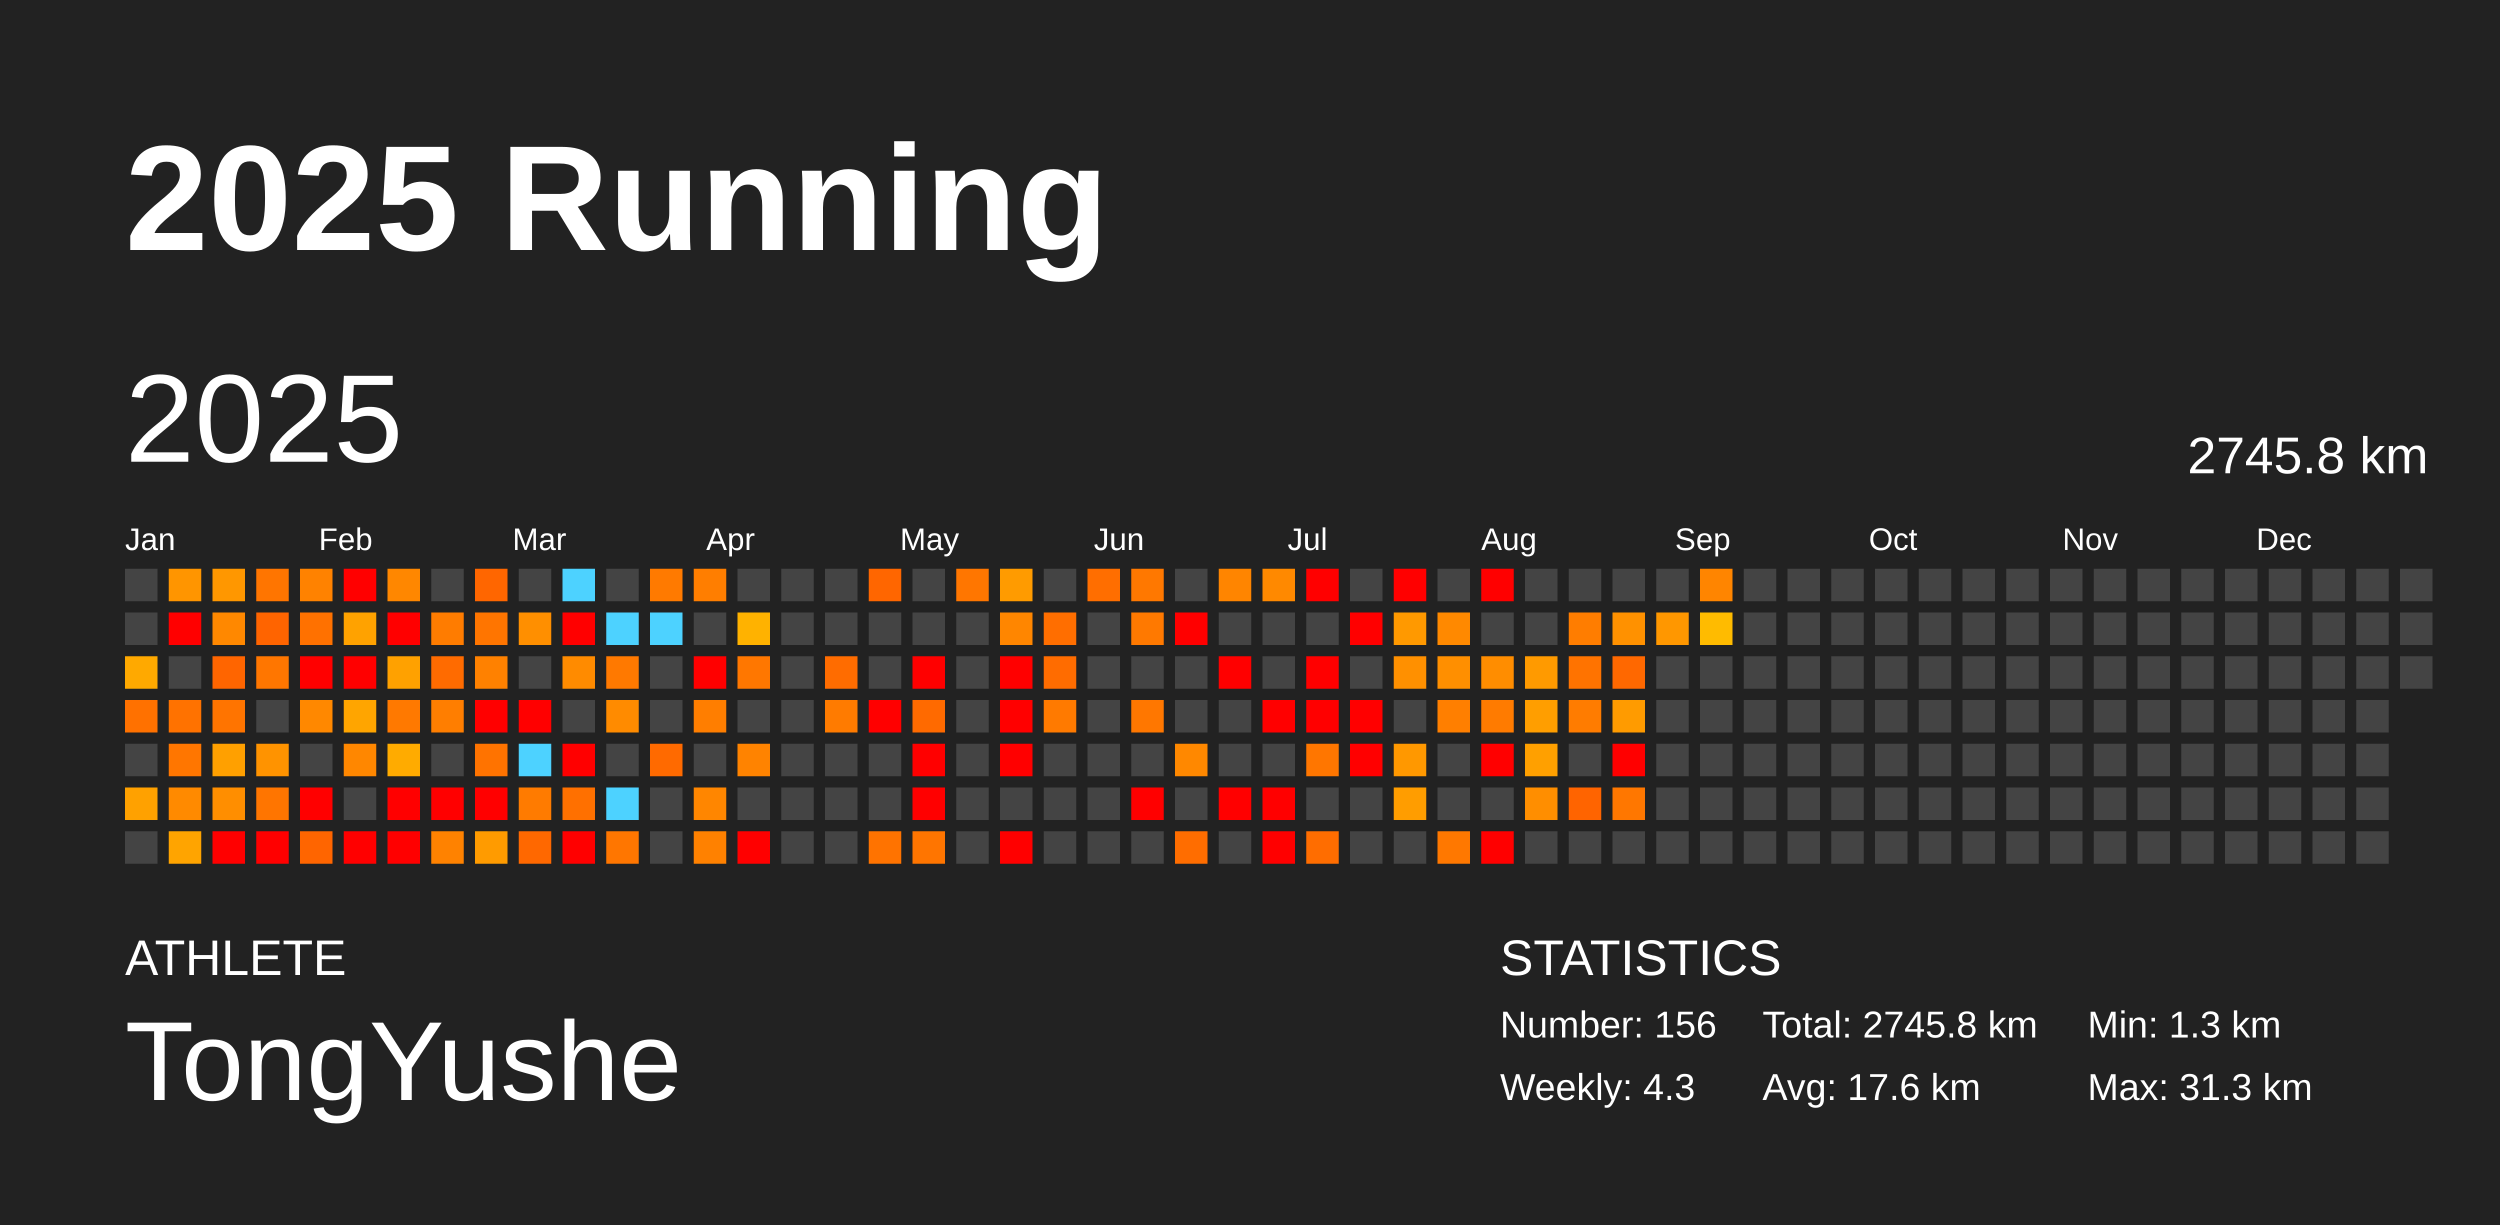
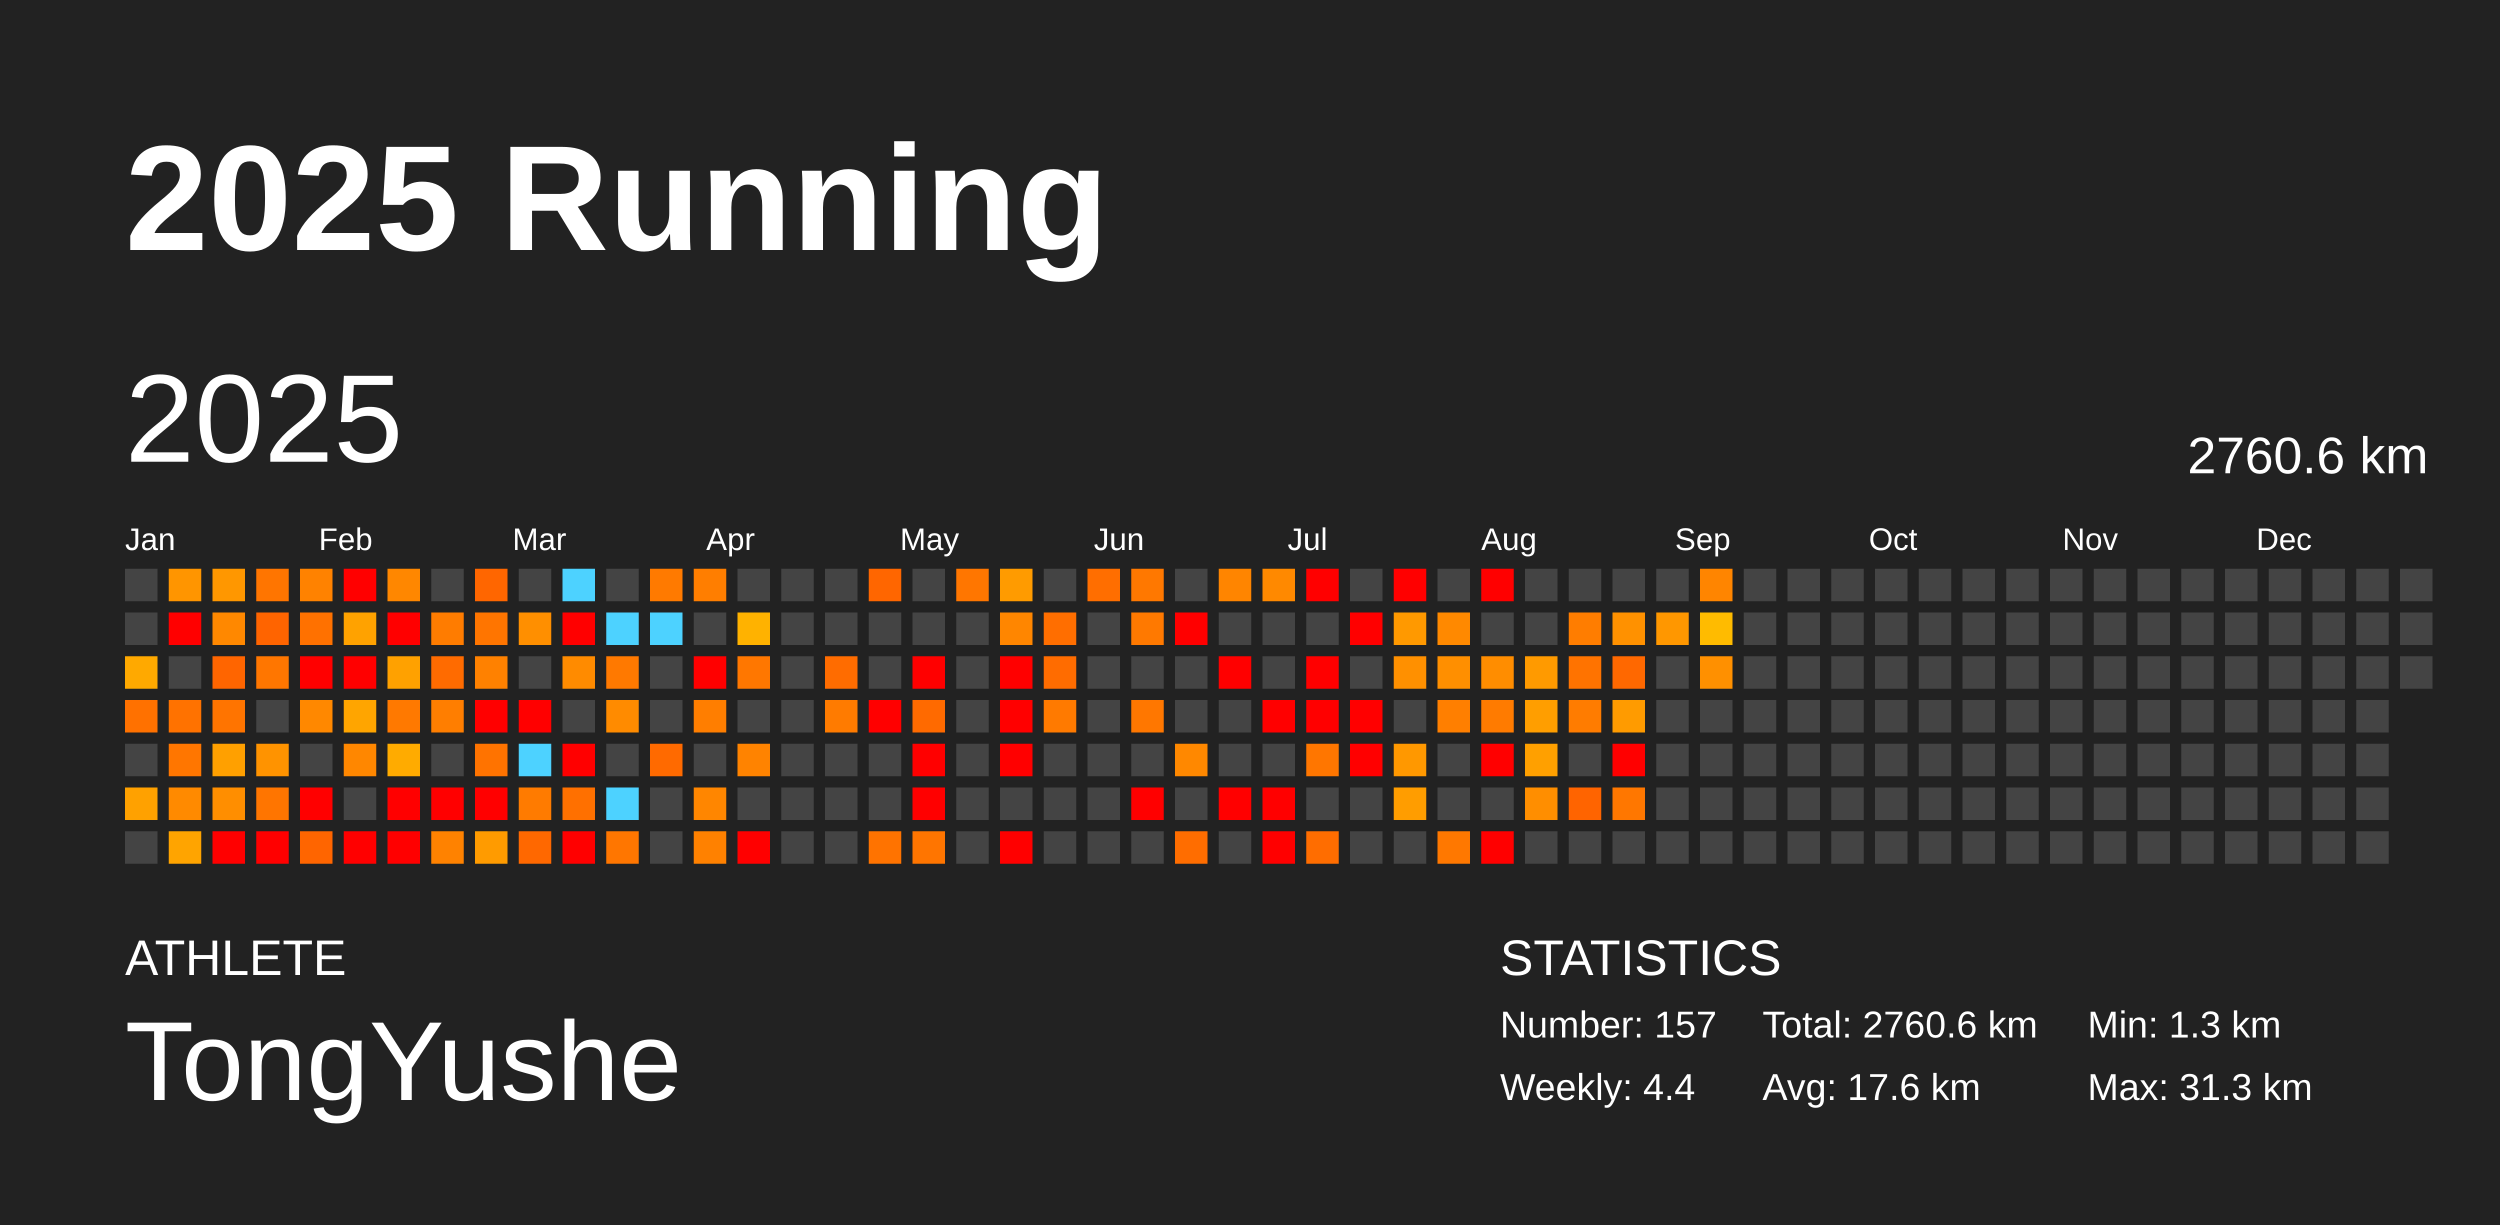
<svg xmlns="http://www.w3.org/2000/svg" baseProfile="full" height="98mm" version="1.1" viewBox="0,0,200,98" width="200mm">
  <defs />
  <rect fill="#222222" height="98" width="200" x="0" y="0" />
  <text fill="#FFFFFF" style="font-size:12px; font-family:Arial; font-weight:bold;" x="10" y="20">2025 Running</text>
  <text fill="#FFFFFF" style="font-size:4px; font-family:Arial" x="10" y="78">ATHLETE</text>
  <text fill="#FFFFFF" style="font-size:9px; font-family:Arial" x="10" y="88">TongYushe</text>
  <text fill="#FFFFFF" style="font-size:4px; font-family:Arial" x="120" y="78">STATISTICS</text>
-   <text fill="#FFFFFF" style="font-size:3px; font-family:Arial" x="120" y="83">Number: 156</text>
-   <text fill="#FFFFFF" style="font-size:3px; font-family:Arial" x="120" y="88">Weekly: 4.3</text>
-   <text fill="#FFFFFF" style="font-size:3px; font-family:Arial" x="141" y="83">Total: 2745.8 km</text>
+   <text fill="#FFFFFF" style="font-size:3px; font-family:Arial" x="120" y="83">Number: 157</text>
+   <text fill="#FFFFFF" style="font-size:3px; font-family:Arial" x="120" y="88">Weekly: 4.4</text>
+   <text fill="#FFFFFF" style="font-size:3px; font-family:Arial" x="141" y="83">Total: 2760.6 km</text>
  <text fill="#FFFFFF" style="font-size:3px; font-family:Arial" x="141" y="88">Avg: 17.6 km</text>
  <text fill="#FFFFFF" style="font-size:3px; font-family:Arial" x="167" y="83">Min: 1.3 km</text>
  <text fill="#FFFFFF" style="font-size:3px; font-family:Arial" x="167" y="88">Max: 31.3 km</text>
  <text dominant-baseline="hanging" fill="#FFFFFF" style="font-size:10.0px; font-family:Arial;" x="10" y="30">2025</text>
-   <text dominant-baseline="hanging" fill="#FFFFFF" style="font-size:4.125px; font-family:Arial;" x="175" y="35">2745.8 km</text>
+   <text dominant-baseline="hanging" fill="#FFFFFF" style="font-size:4.125px; font-family:Arial;" x="175" y="35">2760.6 km</text>
  <text fill="#FFFFFF" style="font-size:2.5px; font-family:Arial" x="10.0" y="44">Jan</text>
  <text fill="#FFFFFF" style="font-size:2.5px; font-family:Arial" x="25.5" y="44">Feb</text>
  <text fill="#FFFFFF" style="font-size:2.5px; font-family:Arial" x="41.0" y="44">Mar</text>
  <text fill="#FFFFFF" style="font-size:2.5px; font-family:Arial" x="56.5" y="44">Apr</text>
  <text fill="#FFFFFF" style="font-size:2.5px; font-family:Arial" x="72.0" y="44">May</text>
  <text fill="#FFFFFF" style="font-size:2.5px; font-family:Arial" x="87.5" y="44">Jun</text>
  <text fill="#FFFFFF" style="font-size:2.5px; font-family:Arial" x="103.0" y="44">Jul</text>
  <text fill="#FFFFFF" style="font-size:2.5px; font-family:Arial" x="118.5" y="44">Aug</text>
  <text fill="#FFFFFF" style="font-size:2.5px; font-family:Arial" x="134.0" y="44">Sep</text>
  <text fill="#FFFFFF" style="font-size:2.5px; font-family:Arial" x="149.5" y="44">Oct</text>
  <text fill="#FFFFFF" style="font-size:2.5px; font-family:Arial" x="165.0" y="44">Nov</text>
  <text fill="#FFFFFF" style="font-size:2.5px; font-family:Arial" x="180.5" y="44">Dec</text>
  <rect fill="#444444" height="2.6" width="2.6" x="10.0" y="45.5" />
  <rect fill="#444444" height="2.6" width="2.6" x="10.0" y="49.0" />
  <rect fill="#ffa900" height="2.6" width="2.6" x="10.0" y="52.5" />
  <rect fill="#ff7100" height="2.6" width="2.6" x="10.0" y="56.0" />
  <rect fill="#444444" height="2.6" width="2.6" x="10.0" y="59.5" />
  <rect fill="#ffa100" height="2.6" width="2.6" x="10.0" y="63.0" />
  <rect fill="#444444" height="2.6" width="2.6" x="10.0" y="66.5" />
  <rect fill="#ff9500" height="2.6" width="2.6" x="13.5" y="45.5" />
  <rect fill="red" height="2.6" width="2.6" x="13.5" y="49.0" />
  <rect fill="#444444" height="2.6" width="2.6" x="13.5" y="52.5" />
  <rect fill="#ff7200" height="2.6" width="2.6" x="13.5" y="56.0" />
  <rect fill="#ff7600" height="2.6" width="2.6" x="13.5" y="59.5" />
  <rect fill="#ff8a00" height="2.6" width="2.6" x="13.5" y="63.0" />
  <rect fill="#ffa400" height="2.6" width="2.6" x="13.5" y="66.5" />
  <rect fill="#ff9700" height="2.6" width="2.6" x="17.0" y="45.5" />
  <rect fill="#ff8800" height="2.6" width="2.6" x="17.0" y="49.0" />
  <rect fill="#ff6500" height="2.6" width="2.6" x="17.0" y="52.5" />
  <rect fill="#ff7400" height="2.6" width="2.6" x="17.0" y="56.0" />
  <rect fill="#ffa000" height="2.6" width="2.6" x="17.0" y="59.5" />
  <rect fill="#ff8e00" height="2.6" width="2.6" x="17.0" y="63.0" />
  <rect fill="red" height="2.6" width="2.6" x="17.0" y="66.5" />
  <rect fill="#ff7500" height="2.6" width="2.6" x="20.5" y="45.5" />
  <rect fill="#ff6400" height="2.6" width="2.6" x="20.5" y="49.0" />
  <rect fill="#ff7600" height="2.6" width="2.6" x="20.5" y="52.5" />
  <rect fill="#444444" height="2.6" width="2.6" x="20.5" y="56.0" />
  <rect fill="#ff9300" height="2.6" width="2.6" x="20.5" y="59.5" />
  <rect fill="#ff7500" height="2.6" width="2.6" x="20.5" y="63.0" />
  <rect fill="red" height="2.6" width="2.6" x="20.5" y="66.5" />
  <rect fill="#ff8200" height="2.6" width="2.6" x="24.0" y="45.5" />
  <rect fill="#ff7100" height="2.6" width="2.6" x="24.0" y="49.0" />
  <rect fill="red" height="2.6" width="2.6" x="24.0" y="52.5" />
  <rect fill="#ff8800" height="2.6" width="2.6" x="24.0" y="56.0" />
  <rect fill="#444444" height="2.6" width="2.6" x="24.0" y="59.5" />
  <rect fill="red" height="2.6" width="2.6" x="24.0" y="63.0" />
  <rect fill="#ff6500" height="2.6" width="2.6" x="24.0" y="66.5" />
  <rect fill="red" height="2.6" width="2.6" x="27.5" y="45.5" />
  <rect fill="#ffa200" height="2.6" width="2.6" x="27.5" y="49.0" />
  <rect fill="red" height="2.6" width="2.6" x="27.5" y="52.5" />
  <rect fill="#ffa500" height="2.6" width="2.6" x="27.5" y="56.0" />
  <rect fill="#ff8700" height="2.6" width="2.6" x="27.5" y="59.5" />
  <rect fill="#444444" height="2.6" width="2.6" x="27.5" y="63.0" />
  <rect fill="red" height="2.6" width="2.6" x="27.5" y="66.5" />
  <rect fill="#ff8700" height="2.6" width="2.6" x="31.0" y="45.5" />
  <rect fill="red" height="2.6" width="2.6" x="31.0" y="49.0" />
  <rect fill="#ffa100" height="2.6" width="2.6" x="31.0" y="52.5" />
  <rect fill="#ff7900" height="2.6" width="2.6" x="31.0" y="56.0" />
  <rect fill="#ffab00" height="2.6" width="2.6" x="31.0" y="59.5" />
  <rect fill="red" height="2.6" width="2.6" x="31.0" y="63.0" />
  <rect fill="red" height="2.6" width="2.6" x="31.0" y="66.5" />
  <rect fill="#444444" height="2.6" width="2.6" x="34.5" y="45.5" />
  <rect fill="#ff7c00" height="2.6" width="2.6" x="34.5" y="49.0" />
  <rect fill="#ff6b00" height="2.6" width="2.6" x="34.5" y="52.5" />
  <rect fill="#ff7e00" height="2.6" width="2.6" x="34.5" y="56.0" />
  <rect fill="#444444" height="2.6" width="2.6" x="34.5" y="59.5" />
  <rect fill="red" height="2.6" width="2.6" x="34.5" y="63.0" />
  <rect fill="#ff8200" height="2.6" width="2.6" x="34.5" y="66.5" />
  <rect fill="#ff6600" height="2.6" width="2.6" x="38.0" y="45.5" />
  <rect fill="#ff7500" height="2.6" width="2.6" x="38.0" y="49.0" />
  <rect fill="#ff8100" height="2.6" width="2.6" x="38.0" y="52.5" />
  <rect fill="red" height="2.6" width="2.6" x="38.0" y="56.0" />
  <rect fill="#ff7300" height="2.6" width="2.6" x="38.0" y="59.5" />
  <rect fill="red" height="2.6" width="2.6" x="38.0" y="63.0" />
  <rect fill="#ff9b00" height="2.6" width="2.6" x="38.0" y="66.5" />
  <rect fill="#444444" height="2.6" width="2.6" x="41.5" y="45.5" />
  <rect fill="#ff8f00" height="2.6" width="2.6" x="41.5" y="49.0" />
  <rect fill="#444444" height="2.6" width="2.6" x="41.5" y="52.5" />
  <rect fill="red" height="2.6" width="2.6" x="41.5" y="56.0" />
  <rect fill="#4dd2ff" height="2.6" width="2.6" x="41.5" y="59.5" />
  <rect fill="#ff7b00" height="2.6" width="2.6" x="41.5" y="63.0" />
  <rect fill="#ff6800" height="2.6" width="2.6" x="41.5" y="66.5" />
  <rect fill="#4dd2ff" height="2.6" width="2.6" x="45.0" y="45.5" />
  <rect fill="red" height="2.6" width="2.6" x="45.0" y="49.0" />
  <rect fill="#ff8b00" height="2.6" width="2.6" x="45.0" y="52.5" />
  <rect fill="#444444" height="2.6" width="2.6" x="45.0" y="56.0" />
  <rect fill="red" height="2.6" width="2.6" x="45.0" y="59.5" />
  <rect fill="#ff7000" height="2.6" width="2.6" x="45.0" y="63.0" />
  <rect fill="red" height="2.6" width="2.6" x="45.0" y="66.5" />
  <rect fill="#444444" height="2.6" width="2.6" x="48.5" y="45.5" />
  <rect fill="#4dd2ff" height="2.6" width="2.6" x="48.5" y="49.0" />
  <rect fill="#ff7900" height="2.6" width="2.6" x="48.5" y="52.5" />
  <rect fill="#ff8b00" height="2.6" width="2.6" x="48.5" y="56.0" />
  <rect fill="#444444" height="2.6" width="2.6" x="48.5" y="59.5" />
  <rect fill="#4dd2ff" height="2.6" width="2.6" x="48.5" y="63.0" />
  <rect fill="#ff7600" height="2.6" width="2.6" x="48.5" y="66.5" />
  <rect fill="#ff7a00" height="2.6" width="2.6" x="52.0" y="45.5" />
  <rect fill="#4dd2ff" height="2.6" width="2.6" x="52.0" y="49.0" />
  <rect fill="#444444" height="2.6" width="2.6" x="52.0" y="52.5" />
  <rect fill="#444444" height="2.6" width="2.6" x="52.0" y="56.0" />
  <rect fill="#ff6a00" height="2.6" width="2.6" x="52.0" y="59.5" />
  <rect fill="#444444" height="2.6" width="2.6" x="52.0" y="63.0" />
  <rect fill="#444444" height="2.6" width="2.6" x="52.0" y="66.5" />
  <rect fill="#ff7e00" height="2.6" width="2.6" x="55.5" y="45.5" />
  <rect fill="#444444" height="2.6" width="2.6" x="55.5" y="49.0" />
  <rect fill="red" height="2.6" width="2.6" x="55.5" y="52.5" />
  <rect fill="#ff7e00" height="2.6" width="2.6" x="55.5" y="56.0" />
  <rect fill="#444444" height="2.6" width="2.6" x="55.5" y="59.5" />
  <rect fill="#ff8600" height="2.6" width="2.6" x="55.5" y="63.0" />
  <rect fill="#ff8100" height="2.6" width="2.6" x="55.5" y="66.5" />
  <rect fill="#444444" height="2.6" width="2.6" x="59.0" y="45.5" />
  <rect fill="#ffb200" height="2.6" width="2.6" x="59.0" y="49.0" />
  <rect fill="#ff7700" height="2.6" width="2.6" x="59.0" y="52.5" />
  <rect fill="#444444" height="2.6" width="2.6" x="59.0" y="56.0" />
  <rect fill="#ff8300" height="2.6" width="2.6" x="59.0" y="59.5" />
  <rect fill="#444444" height="2.6" width="2.6" x="59.0" y="63.0" />
  <rect fill="red" height="2.6" width="2.6" x="59.0" y="66.5" />
  <rect fill="#444444" height="2.6" width="2.6" x="62.5" y="45.5" />
  <rect fill="#444444" height="2.6" width="2.6" x="62.5" y="49.0" />
  <rect fill="#444444" height="2.6" width="2.6" x="62.5" y="52.5" />
  <rect fill="#444444" height="2.6" width="2.6" x="62.5" y="56.0" />
  <rect fill="#444444" height="2.6" width="2.6" x="62.5" y="59.5" />
  <rect fill="#444444" height="2.6" width="2.6" x="62.5" y="63.0" />
  <rect fill="#444444" height="2.6" width="2.6" x="62.5" y="66.5" />
  <rect fill="#444444" height="2.6" width="2.6" x="66.0" y="45.5" />
  <rect fill="#444444" height="2.6" width="2.6" x="66.0" y="49.0" />
  <rect fill="#ff6c00" height="2.6" width="2.6" x="66.0" y="52.5" />
  <rect fill="#ff7b00" height="2.6" width="2.6" x="66.0" y="56.0" />
  <rect fill="#444444" height="2.6" width="2.6" x="66.0" y="59.5" />
  <rect fill="#444444" height="2.6" width="2.6" x="66.0" y="63.0" />
  <rect fill="#444444" height="2.6" width="2.6" x="66.0" y="66.5" />
  <rect fill="#ff6600" height="2.6" width="2.6" x="69.5" y="45.5" />
  <rect fill="#444444" height="2.6" width="2.6" x="69.5" y="49.0" />
  <rect fill="#444444" height="2.6" width="2.6" x="69.5" y="52.5" />
  <rect fill="red" height="2.6" width="2.6" x="69.5" y="56.0" />
  <rect fill="#444444" height="2.6" width="2.6" x="69.5" y="59.5" />
  <rect fill="#444444" height="2.6" width="2.6" x="69.5" y="63.0" />
  <rect fill="#ff7300" height="2.6" width="2.6" x="69.5" y="66.5" />
  <rect fill="#444444" height="2.6" width="2.6" x="73.0" y="45.5" />
  <rect fill="#444444" height="2.6" width="2.6" x="73.0" y="49.0" />
  <rect fill="red" height="2.6" width="2.6" x="73.0" y="52.5" />
  <rect fill="#ff6a00" height="2.6" width="2.6" x="73.0" y="56.0" />
  <rect fill="red" height="2.6" width="2.6" x="73.0" y="59.5" />
  <rect fill="red" height="2.6" width="2.6" x="73.0" y="63.0" />
  <rect fill="#ff7500" height="2.6" width="2.6" x="73.0" y="66.5" />
  <rect fill="#ff7600" height="2.6" width="2.6" x="76.5" y="45.5" />
  <rect fill="#444444" height="2.6" width="2.6" x="76.5" y="49.0" />
  <rect fill="#444444" height="2.6" width="2.6" x="76.5" y="52.5" />
  <rect fill="#444444" height="2.6" width="2.6" x="76.5" y="56.0" />
  <rect fill="#444444" height="2.6" width="2.6" x="76.5" y="59.5" />
  <rect fill="#444444" height="2.6" width="2.6" x="76.5" y="63.0" />
  <rect fill="#444444" height="2.6" width="2.6" x="76.5" y="66.5" />
  <rect fill="#ff9b00" height="2.6" width="2.6" x="80.0" y="45.5" />
  <rect fill="#ff8600" height="2.6" width="2.6" x="80.0" y="49.0" />
  <rect fill="red" height="2.6" width="2.6" x="80.0" y="52.5" />
  <rect fill="red" height="2.6" width="2.6" x="80.0" y="56.0" />
  <rect fill="red" height="2.6" width="2.6" x="80.0" y="59.5" />
  <rect fill="#444444" height="2.6" width="2.6" x="80.0" y="63.0" />
  <rect fill="red" height="2.6" width="2.6" x="80.0" y="66.5" />
  <rect fill="#444444" height="2.6" width="2.6" x="83.5" y="45.5" />
  <rect fill="#ff6e00" height="2.6" width="2.6" x="83.5" y="49.0" />
  <rect fill="#ff6c00" height="2.6" width="2.6" x="83.5" y="52.5" />
  <rect fill="#ff7a00" height="2.6" width="2.6" x="83.5" y="56.0" />
  <rect fill="#444444" height="2.6" width="2.6" x="83.5" y="59.5" />
  <rect fill="#444444" height="2.6" width="2.6" x="83.5" y="63.0" />
  <rect fill="#444444" height="2.6" width="2.6" x="83.5" y="66.5" />
  <rect fill="#ff6e00" height="2.6" width="2.6" x="87.0" y="45.5" />
  <rect fill="#444444" height="2.6" width="2.6" x="87.0" y="49.0" />
  <rect fill="#444444" height="2.6" width="2.6" x="87.0" y="52.5" />
  <rect fill="#444444" height="2.6" width="2.6" x="87.0" y="56.0" />
  <rect fill="#444444" height="2.6" width="2.6" x="87.0" y="59.5" />
  <rect fill="#444444" height="2.6" width="2.6" x="87.0" y="63.0" />
  <rect fill="#444444" height="2.6" width="2.6" x="87.0" y="66.5" />
  <rect fill="#ff7800" height="2.6" width="2.6" x="90.5" y="45.5" />
  <rect fill="#ff7900" height="2.6" width="2.6" x="90.5" y="49.0" />
  <rect fill="#444444" height="2.6" width="2.6" x="90.5" y="52.5" />
  <rect fill="#ff7700" height="2.6" width="2.6" x="90.5" y="56.0" />
  <rect fill="#444444" height="2.6" width="2.6" x="90.5" y="59.5" />
  <rect fill="red" height="2.6" width="2.6" x="90.5" y="63.0" />
  <rect fill="#444444" height="2.6" width="2.6" x="90.5" y="66.5" />
  <rect fill="#444444" height="2.6" width="2.6" x="94.0" y="45.5" />
  <rect fill="red" height="2.6" width="2.6" x="94.0" y="49.0" />
  <rect fill="#444444" height="2.6" width="2.6" x="94.0" y="52.5" />
  <rect fill="#444444" height="2.6" width="2.6" x="94.0" y="56.0" />
  <rect fill="#ff8800" height="2.6" width="2.6" x="94.0" y="59.5" />
  <rect fill="#444444" height="2.6" width="2.6" x="94.0" y="63.0" />
  <rect fill="#ff6d00" height="2.6" width="2.6" x="94.0" y="66.5" />
  <rect fill="#ff8500" height="2.6" width="2.6" x="97.5" y="45.5" />
  <rect fill="#444444" height="2.6" width="2.6" x="97.5" y="49.0" />
  <rect fill="red" height="2.6" width="2.6" x="97.5" y="52.5" />
  <rect fill="#444444" height="2.6" width="2.6" x="97.5" y="56.0" />
  <rect fill="#444444" height="2.6" width="2.6" x="97.5" y="59.5" />
  <rect fill="red" height="2.6" width="2.6" x="97.5" y="63.0" />
  <rect fill="#444444" height="2.6" width="2.6" x="97.5" y="66.5" />
  <rect fill="#ff8900" height="2.6" width="2.6" x="101.0" y="45.5" />
  <rect fill="#444444" height="2.6" width="2.6" x="101.0" y="49.0" />
  <rect fill="#444444" height="2.6" width="2.6" x="101.0" y="52.5" />
  <rect fill="red" height="2.6" width="2.6" x="101.0" y="56.0" />
  <rect fill="#444444" height="2.6" width="2.6" x="101.0" y="59.5" />
  <rect fill="red" height="2.6" width="2.6" x="101.0" y="63.0" />
  <rect fill="red" height="2.6" width="2.6" x="101.0" y="66.5" />
  <rect fill="red" height="2.6" width="2.6" x="104.5" y="45.5" />
  <rect fill="#444444" height="2.6" width="2.6" x="104.5" y="49.0" />
  <rect fill="red" height="2.6" width="2.6" x="104.5" y="52.5" />
  <rect fill="red" height="2.6" width="2.6" x="104.5" y="56.0" />
  <rect fill="#ff7600" height="2.6" width="2.6" x="104.5" y="59.5" />
  <rect fill="#444444" height="2.6" width="2.6" x="104.5" y="63.0" />
  <rect fill="#ff6d00" height="2.6" width="2.6" x="104.5" y="66.5" />
  <rect fill="#444444" height="2.6" width="2.6" x="108.0" y="45.5" />
  <rect fill="red" height="2.6" width="2.6" x="108.0" y="49.0" />
  <rect fill="#444444" height="2.6" width="2.6" x="108.0" y="52.5" />
  <rect fill="red" height="2.6" width="2.6" x="108.0" y="56.0" />
  <rect fill="red" height="2.6" width="2.6" x="108.0" y="59.5" />
  <rect fill="#444444" height="2.6" width="2.6" x="108.0" y="63.0" />
  <rect fill="#444444" height="2.6" width="2.6" x="108.0" y="66.5" />
  <rect fill="red" height="2.6" width="2.6" x="111.5" y="45.5" />
  <rect fill="#ff9900" height="2.6" width="2.6" x="111.5" y="49.0" />
  <rect fill="#ff9000" height="2.6" width="2.6" x="111.5" y="52.5" />
  <rect fill="#444444" height="2.6" width="2.6" x="111.5" y="56.0" />
  <rect fill="#ff9800" height="2.6" width="2.6" x="111.5" y="59.5" />
  <rect fill="#ff9d00" height="2.6" width="2.6" x="111.5" y="63.0" />
  <rect fill="#444444" height="2.6" width="2.6" x="111.5" y="66.5" />
  <rect fill="#444444" height="2.6" width="2.6" x="115.0" y="45.5" />
  <rect fill="#ff8900" height="2.6" width="2.6" x="115.0" y="49.0" />
  <rect fill="#ff8f00" height="2.6" width="2.6" x="115.0" y="52.5" />
  <rect fill="#ff7f00" height="2.6" width="2.6" x="115.0" y="56.0" />
  <rect fill="#444444" height="2.6" width="2.6" x="115.0" y="59.5" />
  <rect fill="#444444" height="2.6" width="2.6" x="115.0" y="63.0" />
  <rect fill="#ff7800" height="2.6" width="2.6" x="115.0" y="66.5" />
  <rect fill="red" height="2.6" width="2.6" x="118.5" y="45.5" />
  <rect fill="#444444" height="2.6" width="2.6" x="118.5" y="49.0" />
  <rect fill="#ff8d00" height="2.6" width="2.6" x="118.5" y="52.5" />
  <rect fill="#ff7b00" height="2.6" width="2.6" x="118.5" y="56.0" />
  <rect fill="red" height="2.6" width="2.6" x="118.5" y="59.5" />
  <rect fill="#444444" height="2.6" width="2.6" x="118.5" y="63.0" />
  <rect fill="red" height="2.6" width="2.6" x="118.5" y="66.5" />
  <rect fill="#444444" height="2.6" width="2.6" x="122.0" y="45.5" />
  <rect fill="#444444" height="2.6" width="2.6" x="122.0" y="49.0" />
  <rect fill="#ff9a00" height="2.6" width="2.6" x="122.0" y="52.5" />
  <rect fill="#ff9e00" height="2.6" width="2.6" x="122.0" y="56.0" />
  <rect fill="#ffa000" height="2.6" width="2.6" x="122.0" y="59.5" />
  <rect fill="#ff8e00" height="2.6" width="2.6" x="122.0" y="63.0" />
  <rect fill="#444444" height="2.6" width="2.6" x="122.0" y="66.5" />
  <rect fill="#444444" height="2.6" width="2.6" x="125.5" y="45.5" />
  <rect fill="#ff7d00" height="2.6" width="2.6" x="125.5" y="49.0" />
  <rect fill="#ff7300" height="2.6" width="2.6" x="125.5" y="52.5" />
  <rect fill="#ff7c00" height="2.6" width="2.6" x="125.5" y="56.0" />
  <rect fill="#444444" height="2.6" width="2.6" x="125.5" y="59.5" />
  <rect fill="#ff6400" height="2.6" width="2.6" x="125.5" y="63.0" />
  <rect fill="#444444" height="2.6" width="2.6" x="125.5" y="66.5" />
  <rect fill="#444444" height="2.6" width="2.6" x="129.0" y="45.5" />
  <rect fill="#ff9100" height="2.6" width="2.6" x="129.0" y="49.0" />
  <rect fill="#ff6800" height="2.6" width="2.6" x="129.0" y="52.5" />
  <rect fill="#ff9b00" height="2.6" width="2.6" x="129.0" y="56.0" />
  <rect fill="red" height="2.6" width="2.6" x="129.0" y="59.5" />
  <rect fill="#ff7700" height="2.6" width="2.6" x="129.0" y="63.0" />
  <rect fill="#444444" height="2.6" width="2.6" x="129.0" y="66.5" />
  <rect fill="#444444" height="2.6" width="2.6" x="132.5" y="45.5" />
  <rect fill="#ff9700" height="2.6" width="2.6" x="132.5" y="49.0" />
  <rect fill="#444444" height="2.6" width="2.6" x="132.5" y="52.5" />
  <rect fill="#444444" height="2.6" width="2.6" x="132.5" y="56.0" />
  <rect fill="#444444" height="2.6" width="2.6" x="132.5" y="59.5" />
  <rect fill="#444444" height="2.6" width="2.6" x="132.5" y="63.0" />
  <rect fill="#444444" height="2.6" width="2.6" x="132.5" y="66.5" />
  <rect fill="#ff8500" height="2.6" width="2.6" x="136.0" y="45.5" />
  <rect fill="#ffbb00" height="2.6" width="2.6" x="136.0" y="49.0" />
-   <rect fill="#444444" height="2.6" width="2.6" x="136.0" y="52.5" />
+   <rect fill="#ff9000" height="2.6" width="2.6" x="136.0" y="52.5" />
  <rect fill="#444444" height="2.6" width="2.6" x="136.0" y="56.0" />
  <rect fill="#444444" height="2.6" width="2.6" x="136.0" y="59.5" />
  <rect fill="#444444" height="2.6" width="2.6" x="136.0" y="63.0" />
  <rect fill="#444444" height="2.6" width="2.6" x="136.0" y="66.5" />
  <rect fill="#444444" height="2.6" width="2.6" x="139.5" y="45.5" />
  <rect fill="#444444" height="2.6" width="2.6" x="139.5" y="49.0" />
  <rect fill="#444444" height="2.6" width="2.6" x="139.5" y="52.5" />
  <rect fill="#444444" height="2.6" width="2.6" x="139.5" y="56.0" />
  <rect fill="#444444" height="2.6" width="2.6" x="139.5" y="59.5" />
  <rect fill="#444444" height="2.6" width="2.6" x="139.5" y="63.0" />
  <rect fill="#444444" height="2.6" width="2.6" x="139.5" y="66.5" />
  <rect fill="#444444" height="2.6" width="2.6" x="143.0" y="45.5" />
  <rect fill="#444444" height="2.6" width="2.6" x="143.0" y="49.0" />
  <rect fill="#444444" height="2.6" width="2.6" x="143.0" y="52.5" />
  <rect fill="#444444" height="2.6" width="2.6" x="143.0" y="56.0" />
  <rect fill="#444444" height="2.6" width="2.6" x="143.0" y="59.5" />
  <rect fill="#444444" height="2.6" width="2.6" x="143.0" y="63.0" />
  <rect fill="#444444" height="2.6" width="2.6" x="143.0" y="66.5" />
  <rect fill="#444444" height="2.6" width="2.6" x="146.5" y="45.5" />
  <rect fill="#444444" height="2.6" width="2.6" x="146.5" y="49.0" />
  <rect fill="#444444" height="2.6" width="2.6" x="146.5" y="52.5" />
  <rect fill="#444444" height="2.6" width="2.6" x="146.5" y="56.0" />
  <rect fill="#444444" height="2.6" width="2.6" x="146.5" y="59.5" />
  <rect fill="#444444" height="2.6" width="2.6" x="146.5" y="63.0" />
  <rect fill="#444444" height="2.6" width="2.6" x="146.5" y="66.5" />
  <rect fill="#444444" height="2.6" width="2.6" x="150.0" y="45.5" />
  <rect fill="#444444" height="2.6" width="2.6" x="150.0" y="49.0" />
  <rect fill="#444444" height="2.6" width="2.6" x="150.0" y="52.5" />
  <rect fill="#444444" height="2.6" width="2.6" x="150.0" y="56.0" />
  <rect fill="#444444" height="2.6" width="2.6" x="150.0" y="59.5" />
  <rect fill="#444444" height="2.6" width="2.6" x="150.0" y="63.0" />
  <rect fill="#444444" height="2.6" width="2.6" x="150.0" y="66.5" />
  <rect fill="#444444" height="2.6" width="2.6" x="153.5" y="45.5" />
  <rect fill="#444444" height="2.6" width="2.6" x="153.5" y="49.0" />
  <rect fill="#444444" height="2.6" width="2.6" x="153.5" y="52.5" />
  <rect fill="#444444" height="2.6" width="2.6" x="153.5" y="56.0" />
  <rect fill="#444444" height="2.6" width="2.6" x="153.5" y="59.5" />
  <rect fill="#444444" height="2.6" width="2.6" x="153.5" y="63.0" />
  <rect fill="#444444" height="2.6" width="2.6" x="153.5" y="66.5" />
  <rect fill="#444444" height="2.6" width="2.6" x="157.0" y="45.5" />
  <rect fill="#444444" height="2.6" width="2.6" x="157.0" y="49.0" />
  <rect fill="#444444" height="2.6" width="2.6" x="157.0" y="52.5" />
  <rect fill="#444444" height="2.6" width="2.6" x="157.0" y="56.0" />
  <rect fill="#444444" height="2.6" width="2.6" x="157.0" y="59.5" />
  <rect fill="#444444" height="2.6" width="2.6" x="157.0" y="63.0" />
  <rect fill="#444444" height="2.6" width="2.6" x="157.0" y="66.5" />
  <rect fill="#444444" height="2.6" width="2.6" x="160.5" y="45.5" />
  <rect fill="#444444" height="2.6" width="2.6" x="160.5" y="49.0" />
  <rect fill="#444444" height="2.6" width="2.6" x="160.5" y="52.5" />
  <rect fill="#444444" height="2.6" width="2.6" x="160.5" y="56.0" />
  <rect fill="#444444" height="2.6" width="2.6" x="160.5" y="59.5" />
  <rect fill="#444444" height="2.6" width="2.6" x="160.5" y="63.0" />
  <rect fill="#444444" height="2.6" width="2.6" x="160.5" y="66.5" />
  <rect fill="#444444" height="2.6" width="2.6" x="164.0" y="45.5" />
  <rect fill="#444444" height="2.6" width="2.6" x="164.0" y="49.0" />
  <rect fill="#444444" height="2.6" width="2.6" x="164.0" y="52.5" />
  <rect fill="#444444" height="2.6" width="2.6" x="164.0" y="56.0" />
  <rect fill="#444444" height="2.6" width="2.6" x="164.0" y="59.5" />
  <rect fill="#444444" height="2.6" width="2.6" x="164.0" y="63.0" />
  <rect fill="#444444" height="2.6" width="2.6" x="164.0" y="66.5" />
  <rect fill="#444444" height="2.6" width="2.6" x="167.5" y="45.5" />
  <rect fill="#444444" height="2.6" width="2.6" x="167.5" y="49.0" />
  <rect fill="#444444" height="2.6" width="2.6" x="167.5" y="52.5" />
  <rect fill="#444444" height="2.6" width="2.6" x="167.5" y="56.0" />
  <rect fill="#444444" height="2.6" width="2.6" x="167.5" y="59.5" />
  <rect fill="#444444" height="2.6" width="2.6" x="167.5" y="63.0" />
  <rect fill="#444444" height="2.6" width="2.6" x="167.5" y="66.5" />
  <rect fill="#444444" height="2.6" width="2.6" x="171.0" y="45.5" />
  <rect fill="#444444" height="2.6" width="2.6" x="171.0" y="49.0" />
  <rect fill="#444444" height="2.6" width="2.6" x="171.0" y="52.5" />
  <rect fill="#444444" height="2.6" width="2.6" x="171.0" y="56.0" />
  <rect fill="#444444" height="2.6" width="2.6" x="171.0" y="59.5" />
  <rect fill="#444444" height="2.6" width="2.6" x="171.0" y="63.0" />
  <rect fill="#444444" height="2.6" width="2.6" x="171.0" y="66.5" />
  <rect fill="#444444" height="2.6" width="2.6" x="174.5" y="45.5" />
  <rect fill="#444444" height="2.6" width="2.6" x="174.5" y="49.0" />
  <rect fill="#444444" height="2.6" width="2.6" x="174.5" y="52.5" />
  <rect fill="#444444" height="2.6" width="2.6" x="174.5" y="56.0" />
  <rect fill="#444444" height="2.6" width="2.6" x="174.5" y="59.5" />
  <rect fill="#444444" height="2.6" width="2.6" x="174.5" y="63.0" />
  <rect fill="#444444" height="2.6" width="2.6" x="174.5" y="66.5" />
  <rect fill="#444444" height="2.6" width="2.6" x="178.0" y="45.5" />
  <rect fill="#444444" height="2.6" width="2.6" x="178.0" y="49.0" />
  <rect fill="#444444" height="2.6" width="2.6" x="178.0" y="52.5" />
  <rect fill="#444444" height="2.6" width="2.6" x="178.0" y="56.0" />
  <rect fill="#444444" height="2.6" width="2.6" x="178.0" y="59.5" />
  <rect fill="#444444" height="2.6" width="2.6" x="178.0" y="63.0" />
  <rect fill="#444444" height="2.6" width="2.6" x="178.0" y="66.5" />
  <rect fill="#444444" height="2.6" width="2.6" x="181.5" y="45.5" />
  <rect fill="#444444" height="2.6" width="2.6" x="181.5" y="49.0" />
  <rect fill="#444444" height="2.6" width="2.6" x="181.5" y="52.5" />
  <rect fill="#444444" height="2.6" width="2.6" x="181.5" y="56.0" />
  <rect fill="#444444" height="2.6" width="2.6" x="181.5" y="59.5" />
  <rect fill="#444444" height="2.6" width="2.6" x="181.5" y="63.0" />
  <rect fill="#444444" height="2.6" width="2.6" x="181.5" y="66.5" />
  <rect fill="#444444" height="2.6" width="2.6" x="185.0" y="45.5" />
  <rect fill="#444444" height="2.6" width="2.6" x="185.0" y="49.0" />
  <rect fill="#444444" height="2.6" width="2.6" x="185.0" y="52.5" />
  <rect fill="#444444" height="2.6" width="2.6" x="185.0" y="56.0" />
  <rect fill="#444444" height="2.6" width="2.6" x="185.0" y="59.5" />
  <rect fill="#444444" height="2.6" width="2.6" x="185.0" y="63.0" />
  <rect fill="#444444" height="2.6" width="2.6" x="185.0" y="66.5" />
  <rect fill="#444444" height="2.6" width="2.6" x="188.5" y="45.5" />
  <rect fill="#444444" height="2.6" width="2.6" x="188.5" y="49.0" />
  <rect fill="#444444" height="2.6" width="2.6" x="188.5" y="52.5" />
  <rect fill="#444444" height="2.6" width="2.6" x="188.5" y="56.0" />
  <rect fill="#444444" height="2.6" width="2.6" x="188.5" y="59.5" />
  <rect fill="#444444" height="2.6" width="2.6" x="188.5" y="63.0" />
  <rect fill="#444444" height="2.6" width="2.6" x="188.5" y="66.5" />
  <rect fill="#444444" height="2.6" width="2.6" x="192.0" y="45.5" />
  <rect fill="#444444" height="2.6" width="2.6" x="192.0" y="49.0" />
  <rect fill="#444444" height="2.6" width="2.6" x="192.0" y="52.5" />
</svg>
